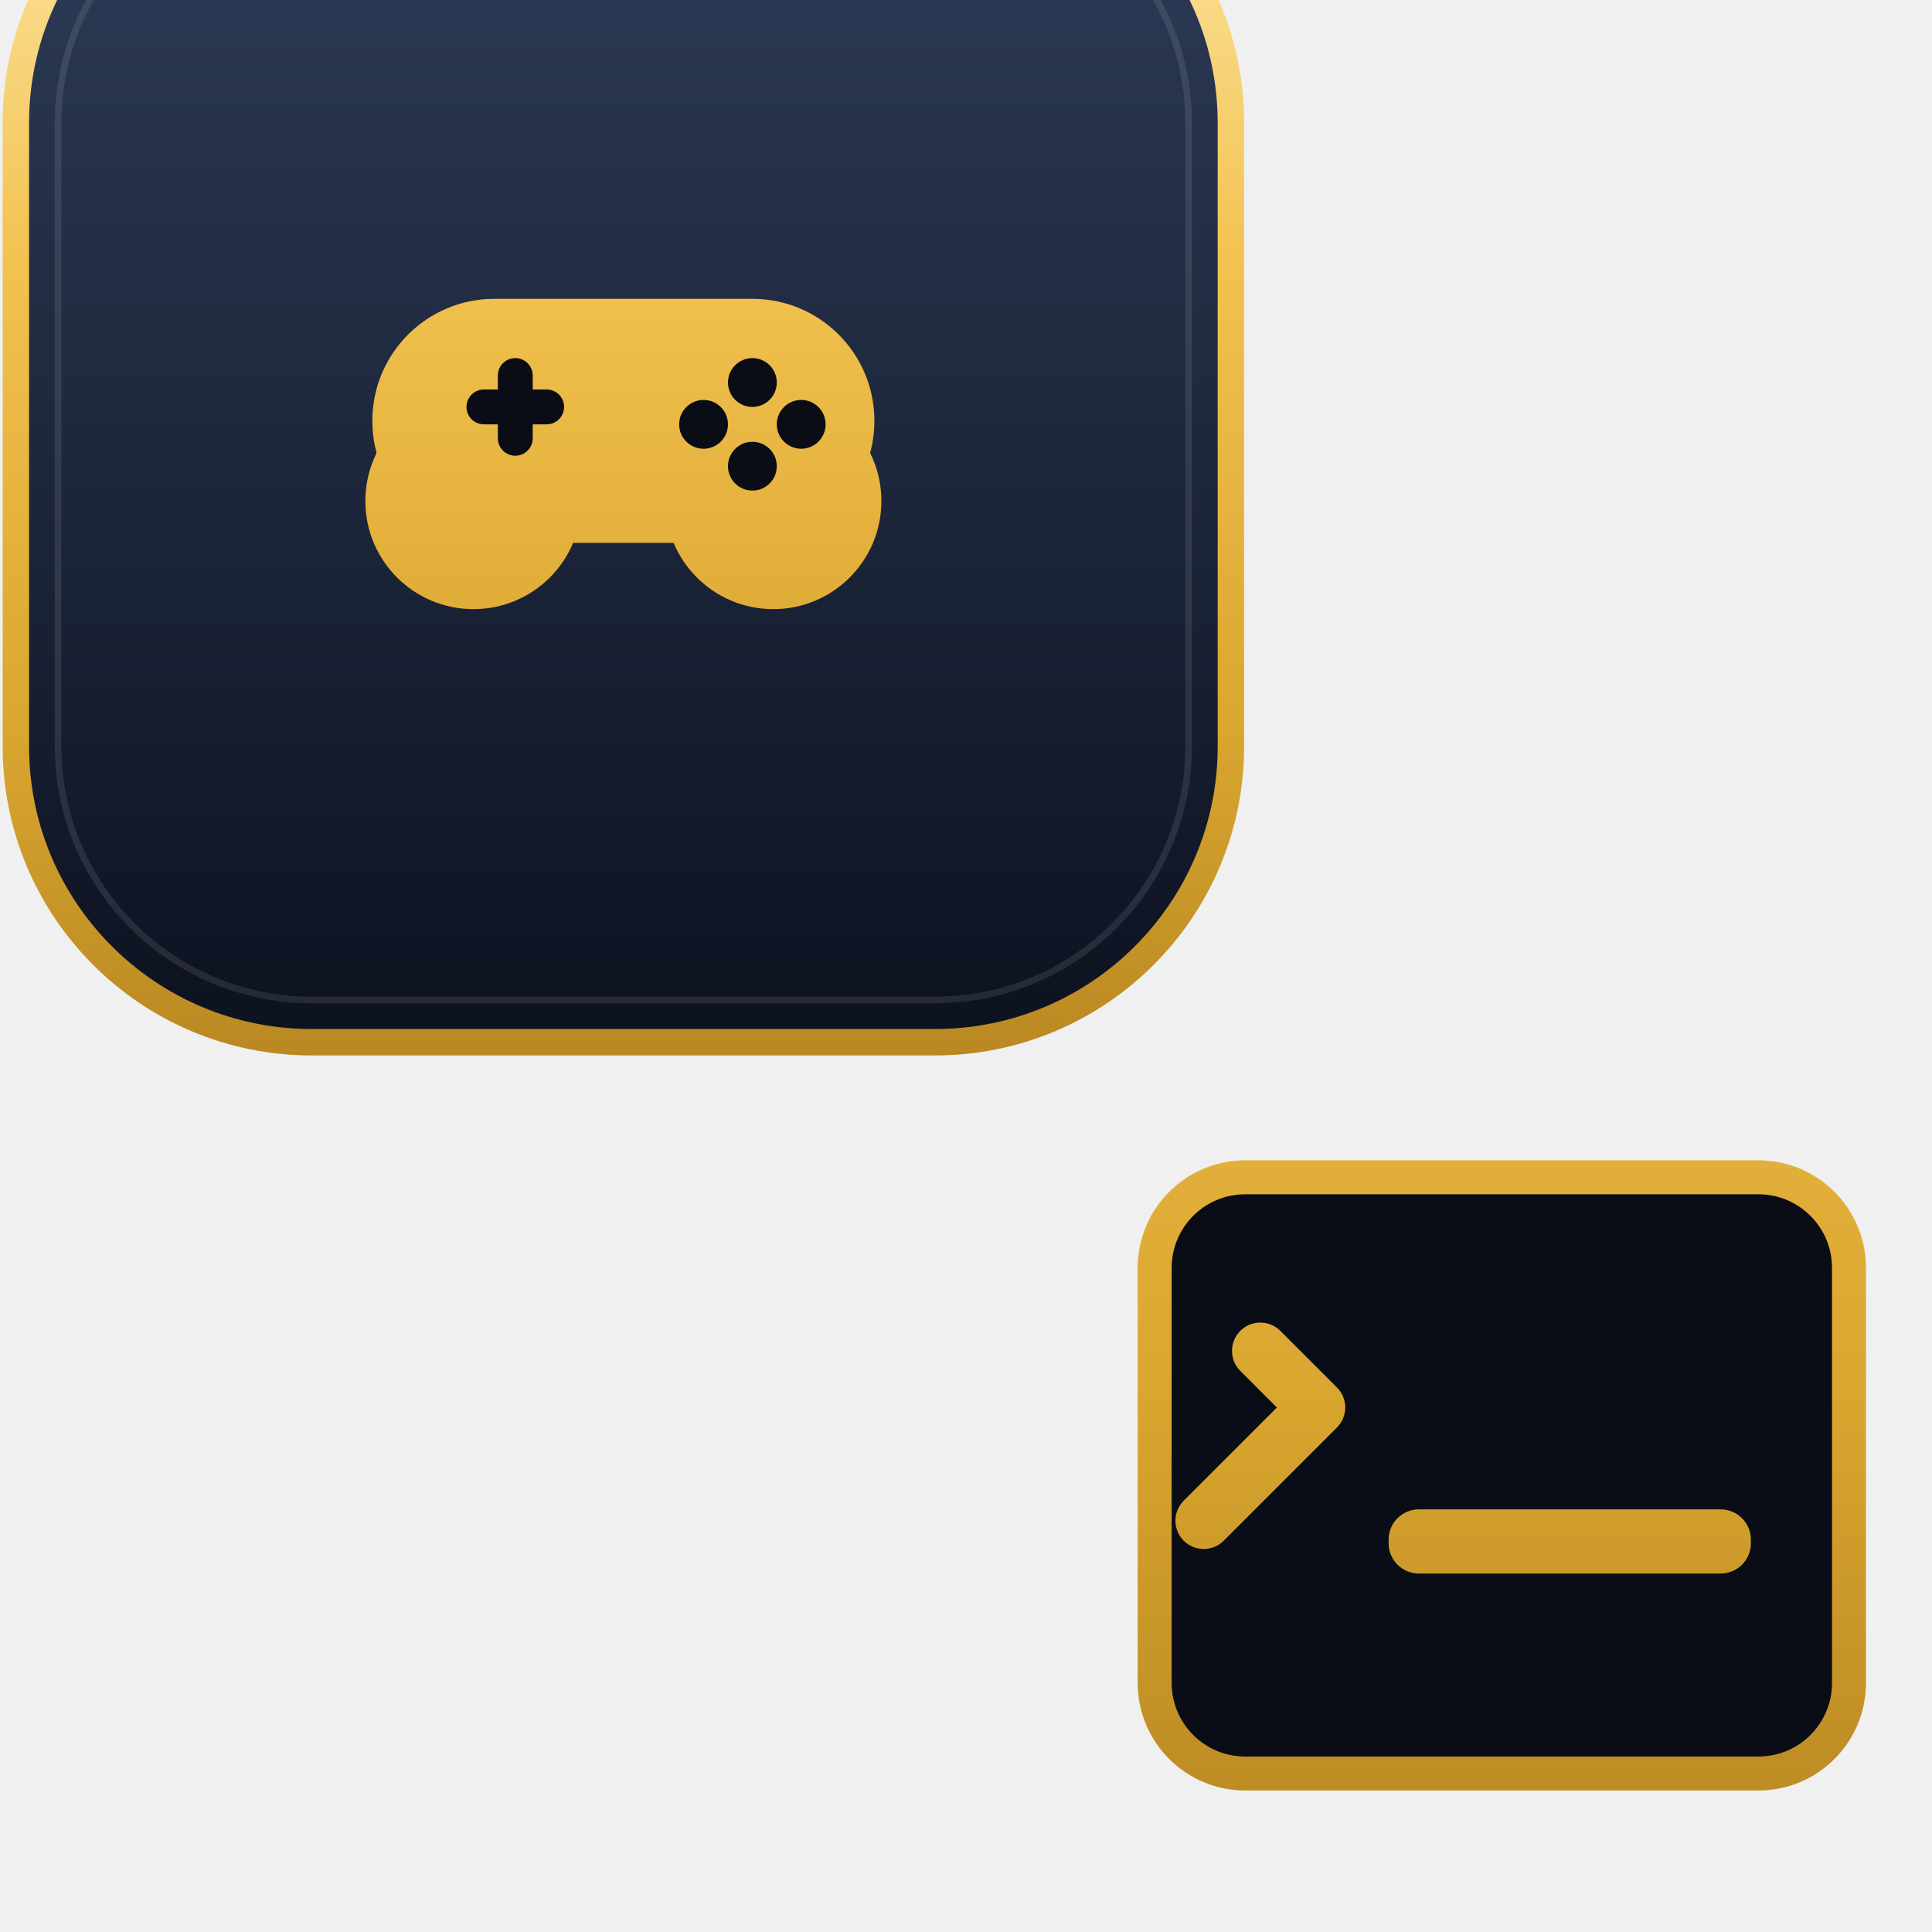
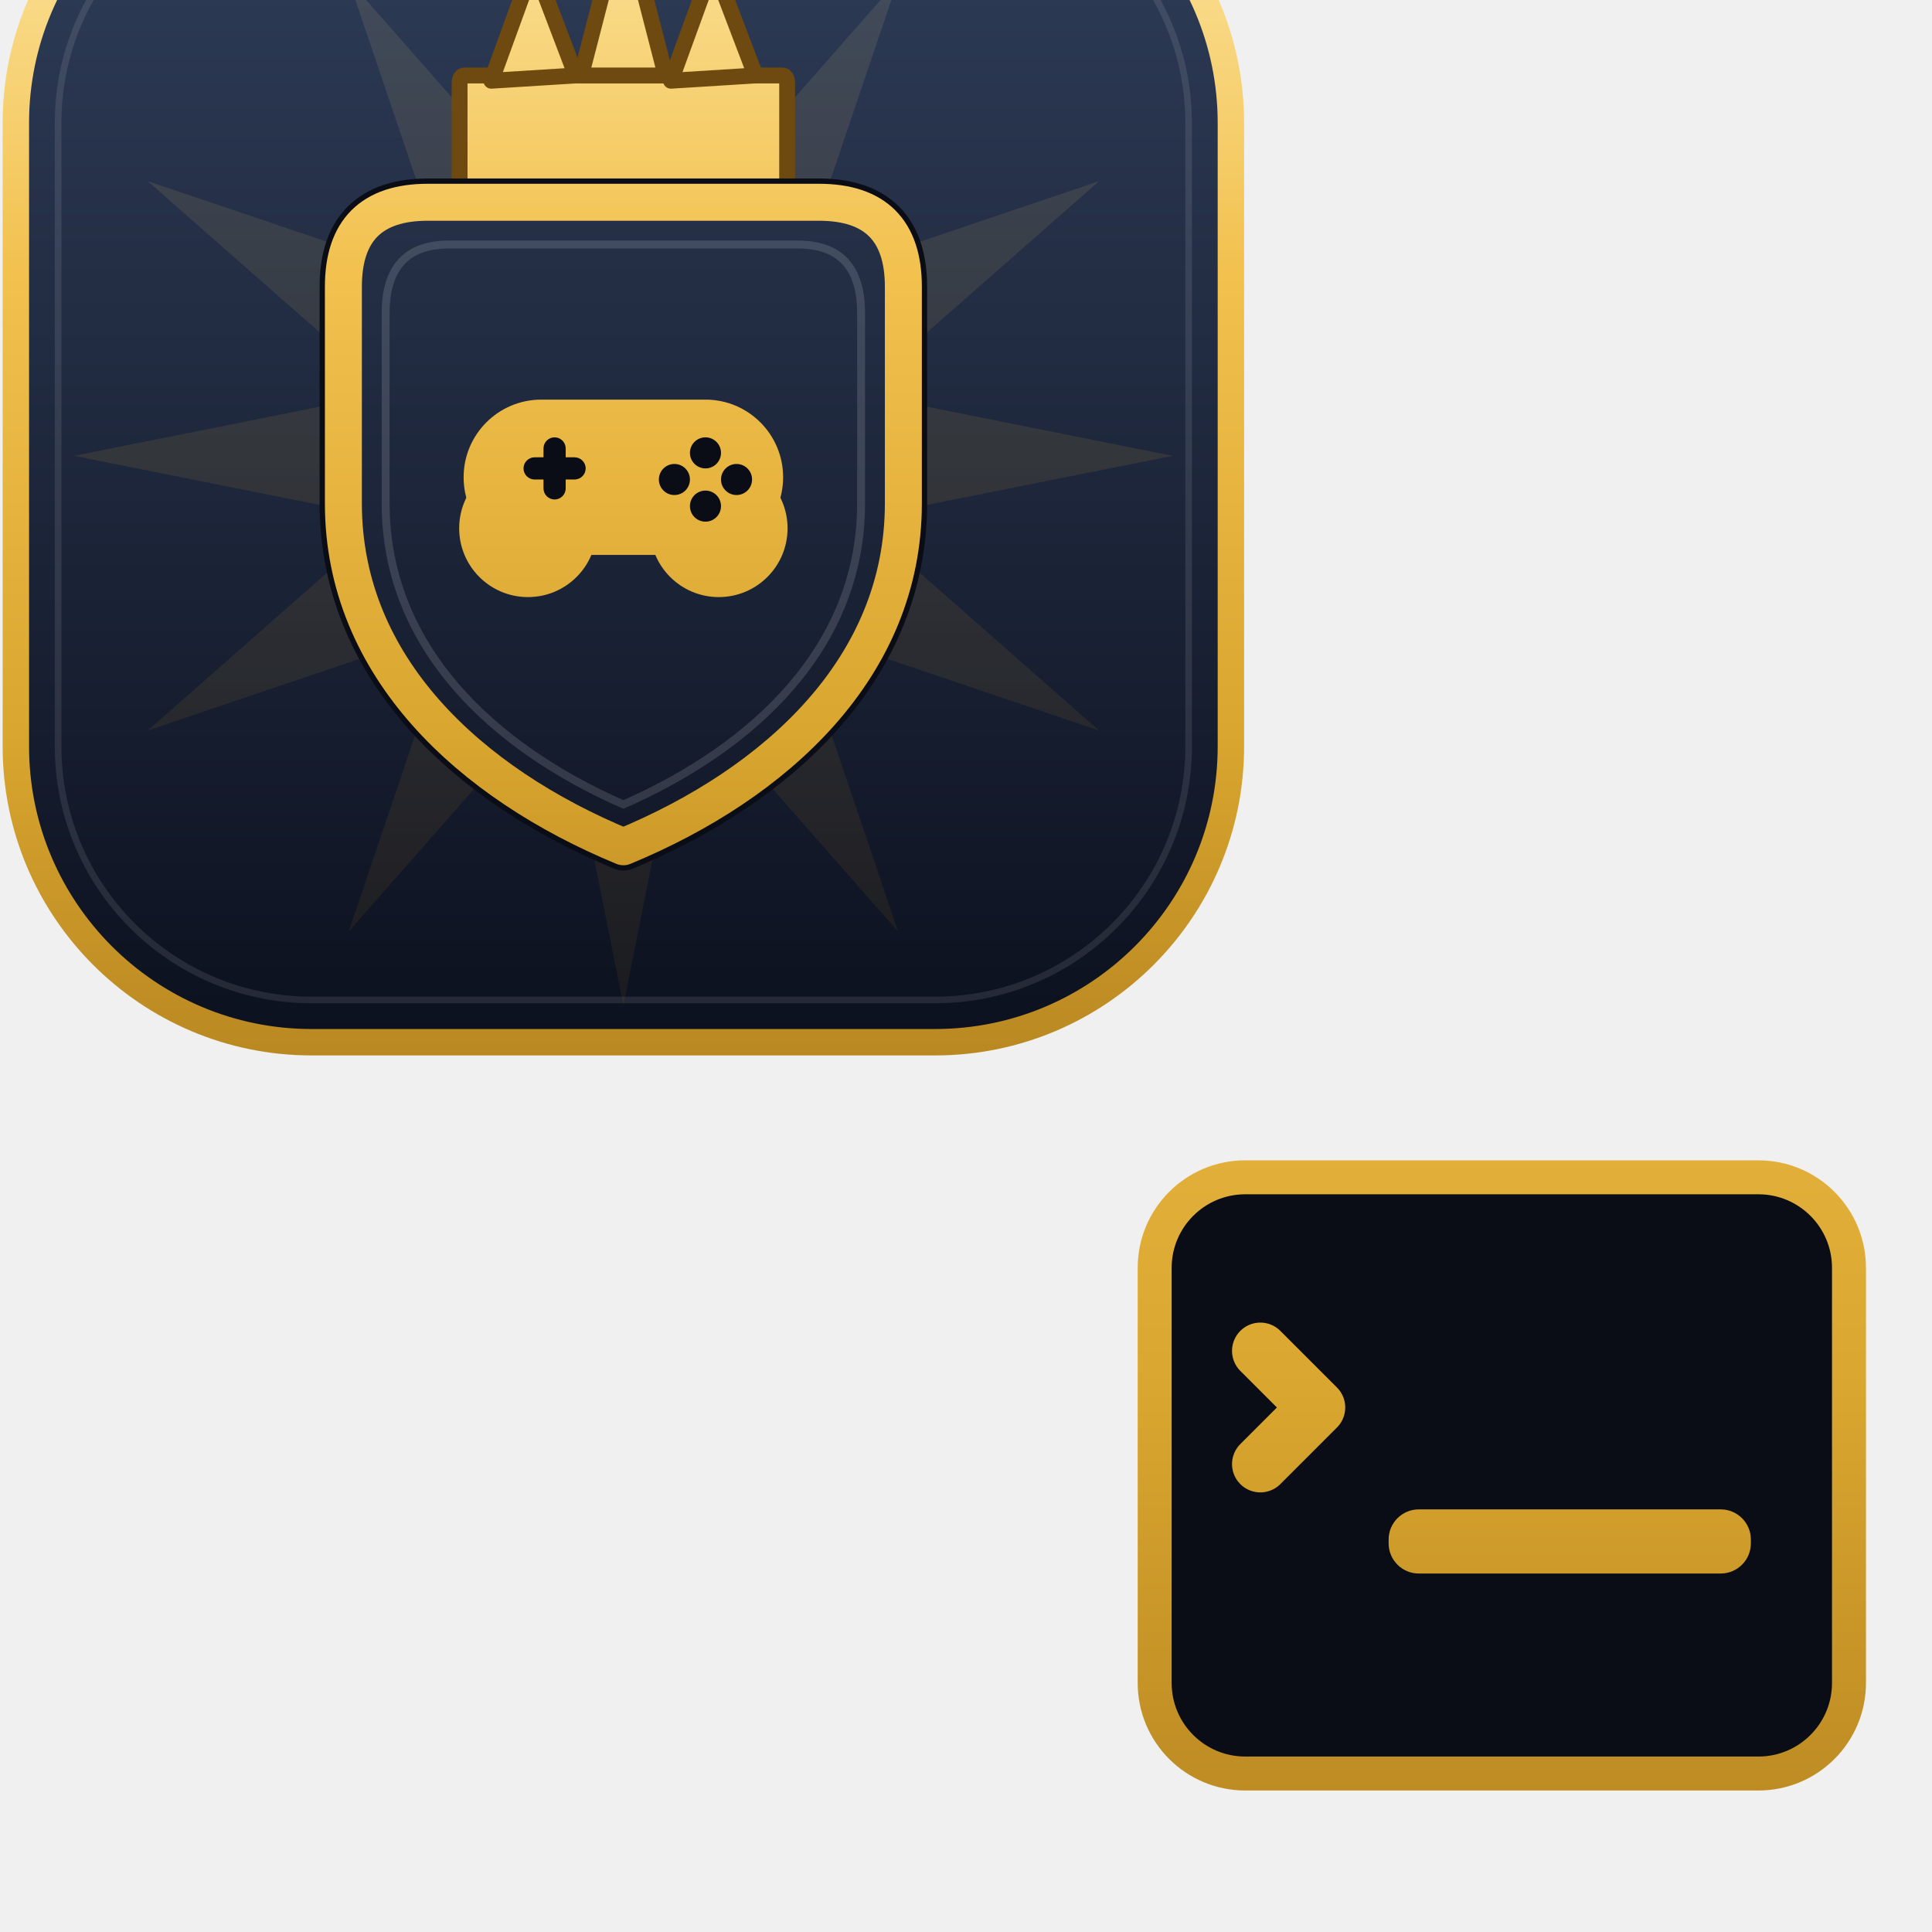
<svg xmlns="http://www.w3.org/2000/svg" width="512" height="512" viewBox="0 0 512 512">
  <defs>
    <linearGradient id="b" x1="0" x2="0" y1="0" y2="512" gradientUnits="userSpaceOnUse">
      <stop offset="0" stop-color="#ffefb8" />
      <stop offset=".38" stop-color="#f2c14e" />
      <stop offset=".72" stop-color="#d9a62f" />
      <stop offset="1" stop-color="#b4831f" />
    </linearGradient>
+     <linearGradient id="c" x1="0" x2="0" y1="0" y2="512" gradientUnits="userSpaceOnUse">
+       <stop offset="0" stop-color="#ffefb8" />
+       <stop offset=".55" stop-color="#d9a62f" />
+       <stop offset="1" stop-color="#7e5612" />
+     </linearGradient>
    <linearGradient id="a" x1="0" x2="0" y1="0" y2="512" gradientUnits="userSpaceOnUse">
-       <stop offset="0" stop-color="#31405e" />
-       <stop offset="1" stop-color="#0b0f1c" />
+       <stop offset="0" stop-color="#33425f" />
+       <stop offset="1" stop-color="#0a0e1b" />
    </linearGradient>
  </defs>
  <g transform="matrix(.7 0 0 .7 -14 -64)">
    <rect width="460" height="460" x="26" y="26" fill="url(#a)" rx="112" />
    <rect width="460" height="460" x="26" y="26" fill="none" stroke="url(#b)" stroke-width="10" rx="112" />
    <rect width="428" height="428" x="42" y="42" fill="none" stroke="#fff" stroke-opacity=".1" stroke-width="2.5" rx="96" />
+     <path fill="url(#c)" d="M464.0 264.0 L344.9 287.8 L436.1 368.0 L321.1 329.1 L360.0 444.1 L279.8 352.9 L256.0 472.0 L232.2 352.9 L152.0 444.1 L190.9 329.1 L75.9 368.0 L167.1 287.8 L48.0 264.0 L167.1 240.2 L75.9 160.0 L190.9 198.9 L152.0 83.9 L232.2 175.1 L256.0 56.0 L279.8 175.1 L360.0 83.9 L321.1 198.9 L436.1 160.0 L344.9 240.2 Z" opacity=".11" />
+     <path fill="url(#b)" stroke="#6e4a10" stroke-linejoin="round" stroke-width="6" d="M196 120 Q194 120 194 123 L194 166 Q194 172 200 172 L312 172 Q318 172 318 166 L318 123 Q318 120 316 120 Z" />
+     <path fill="url(#b)" stroke="#6e4a10" stroke-linejoin="round" stroke-width="6" d="M206 122 L222 78 L238 120 Z" />
+     <path fill="url(#b)" stroke="#6e4a10" stroke-linejoin="round" stroke-width="6" d="M240 120 L256 58 L272 120 Z" />
+     <path fill="url(#b)" stroke="#6e4a10" stroke-linejoin="round" stroke-width="6" d="M274 122 L290 78 L306 120 Z" />
+     <circle cx="222" cy="72" r="9" fill="url(#b)" stroke="#6e4a10" stroke-width="4" />
+     <circle cx="256" cy="52" r="9" fill="url(#b)" stroke="#6e4a10" stroke-width="4" />
+     <circle cx="290" cy="72" r="9" fill="url(#b)" stroke="#6e4a10" stroke-width="4" />
+     <path fill="url(#a)" stroke="#0a0d16" stroke-linejoin="round" stroke-width="18" d="M150 200 Q150 168 182 168 L330 168 Q362 168 362 200 L362 282 C362 344 314 388 256 412 C198 388 150 344 150 282 Z" />
+     <path fill="url(#a)" stroke="url(#b)" stroke-linejoin="round" stroke-width="14" d="M150 200 Q150 168 182 168 L330 168 Q362 168 362 200 L362 282 C362 344 314 388 256 412 C198 388 150 344 150 282 Z" />
+     <path fill="none" stroke="#fff" stroke-opacity=".14" stroke-width="3" d="M166 210 Q166 184 190 184 L322 184 Q346 184 346 210 L346 282 C346 336 306 374 256 396 C206 374 166 336 166 282 Z" />
    <g fill="url(#b)">
-       <rect width="190.08" height="92.4" x="160.96" y="204.56" rx="46.2" />
-       <circle cx="199.24" cy="281.12" r="40.92" />
-       <circle cx="312.76" cy="281.12" r="40.92" />
+       <rect width="120.96" height="58.8" x="195.52" y="242.72" rx="29.4" />
+       <circle cx="219.88" cy="291.44" r="26.04" />
+       <circle cx="292.12" cy="291.44" r="26.04" />
    </g>
    <g fill="#0a0d16">
-       <rect width="36.96" height="13.2" x="196.6" y="238.88" rx="6.6" />
-       <rect width="13.2" height="36.96" x="208.48" y="227" rx="6.6" />
+       <rect width="23.52" height="8.4" x="218.2" y="264.56" rx="4.2" />
+       <rect width="8.4" height="23.52" x="225.76" y="257" rx="4.2" />
    </g>
    <g fill="#0a0d16">
-       <circle cx="323.32" cy="252.08" r="9.24" />
-       <circle cx="304.84" cy="236.24" r="9.24" />
-       <circle cx="286.36" cy="252.08" r="9.24" />
-       <circle cx="304.84" cy="267.92" r="9.24" />
+       <circle cx="298.84" cy="272.96" r="5.88" />
+       <circle cx="287.08" cy="262.88" r="5.88" />
+       <circle cx="275.32" cy="272.96" r="5.88" />
+       <circle cx="287.08" cy="283.04" r="5.88" />
    </g>
  </g>
  <rect width="184" height="158" x="306" y="312" fill="#0a0d16" stroke="url(#b)" stroke-width="9" rx="24" />
-   <path fill="none" stroke="url(#b)" stroke-linecap="round" stroke-linejoin="round" stroke-width="15" d="M334.0 358.0 l15.0 15.0 l-30.0 30.0" />
+   <path fill="none" stroke="url(#b)" stroke-linecap="round" stroke-linejoin="round" stroke-width="15" d="M334 358 l15 15 l-15 15" />
  <rect width="96" height="17" x="368" y="400" fill="url(#b)" rx="8" />
</svg>
